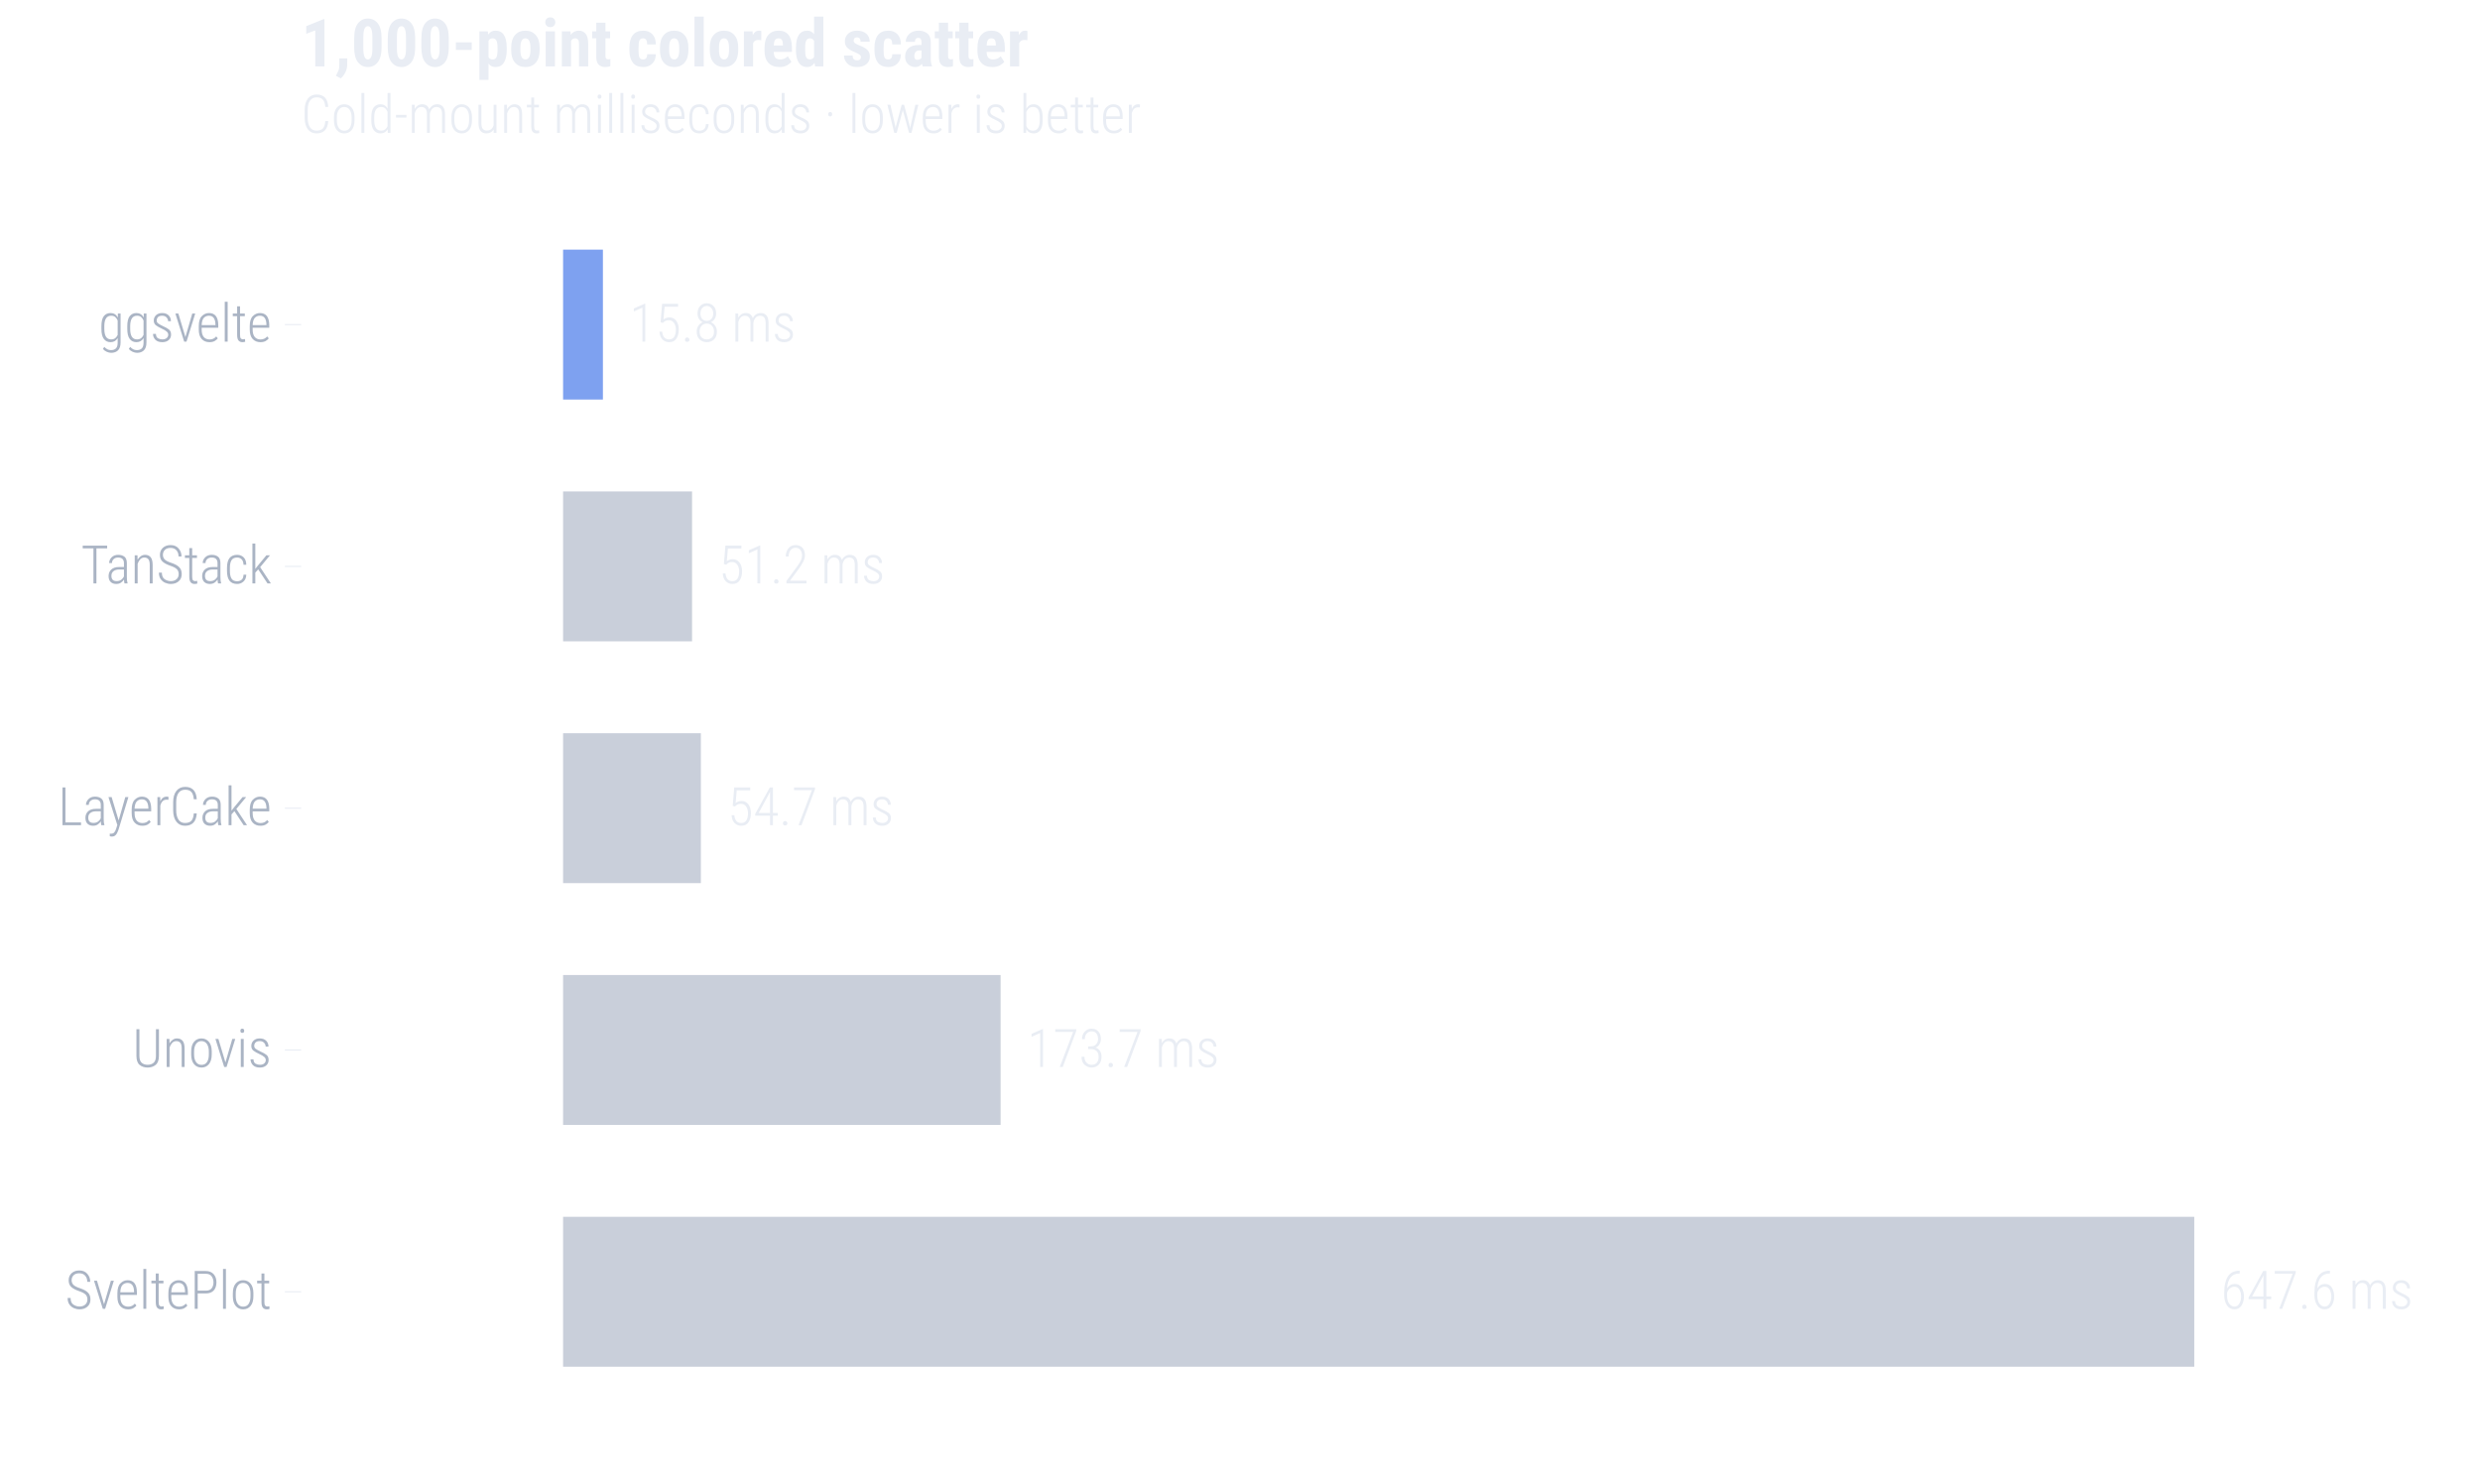
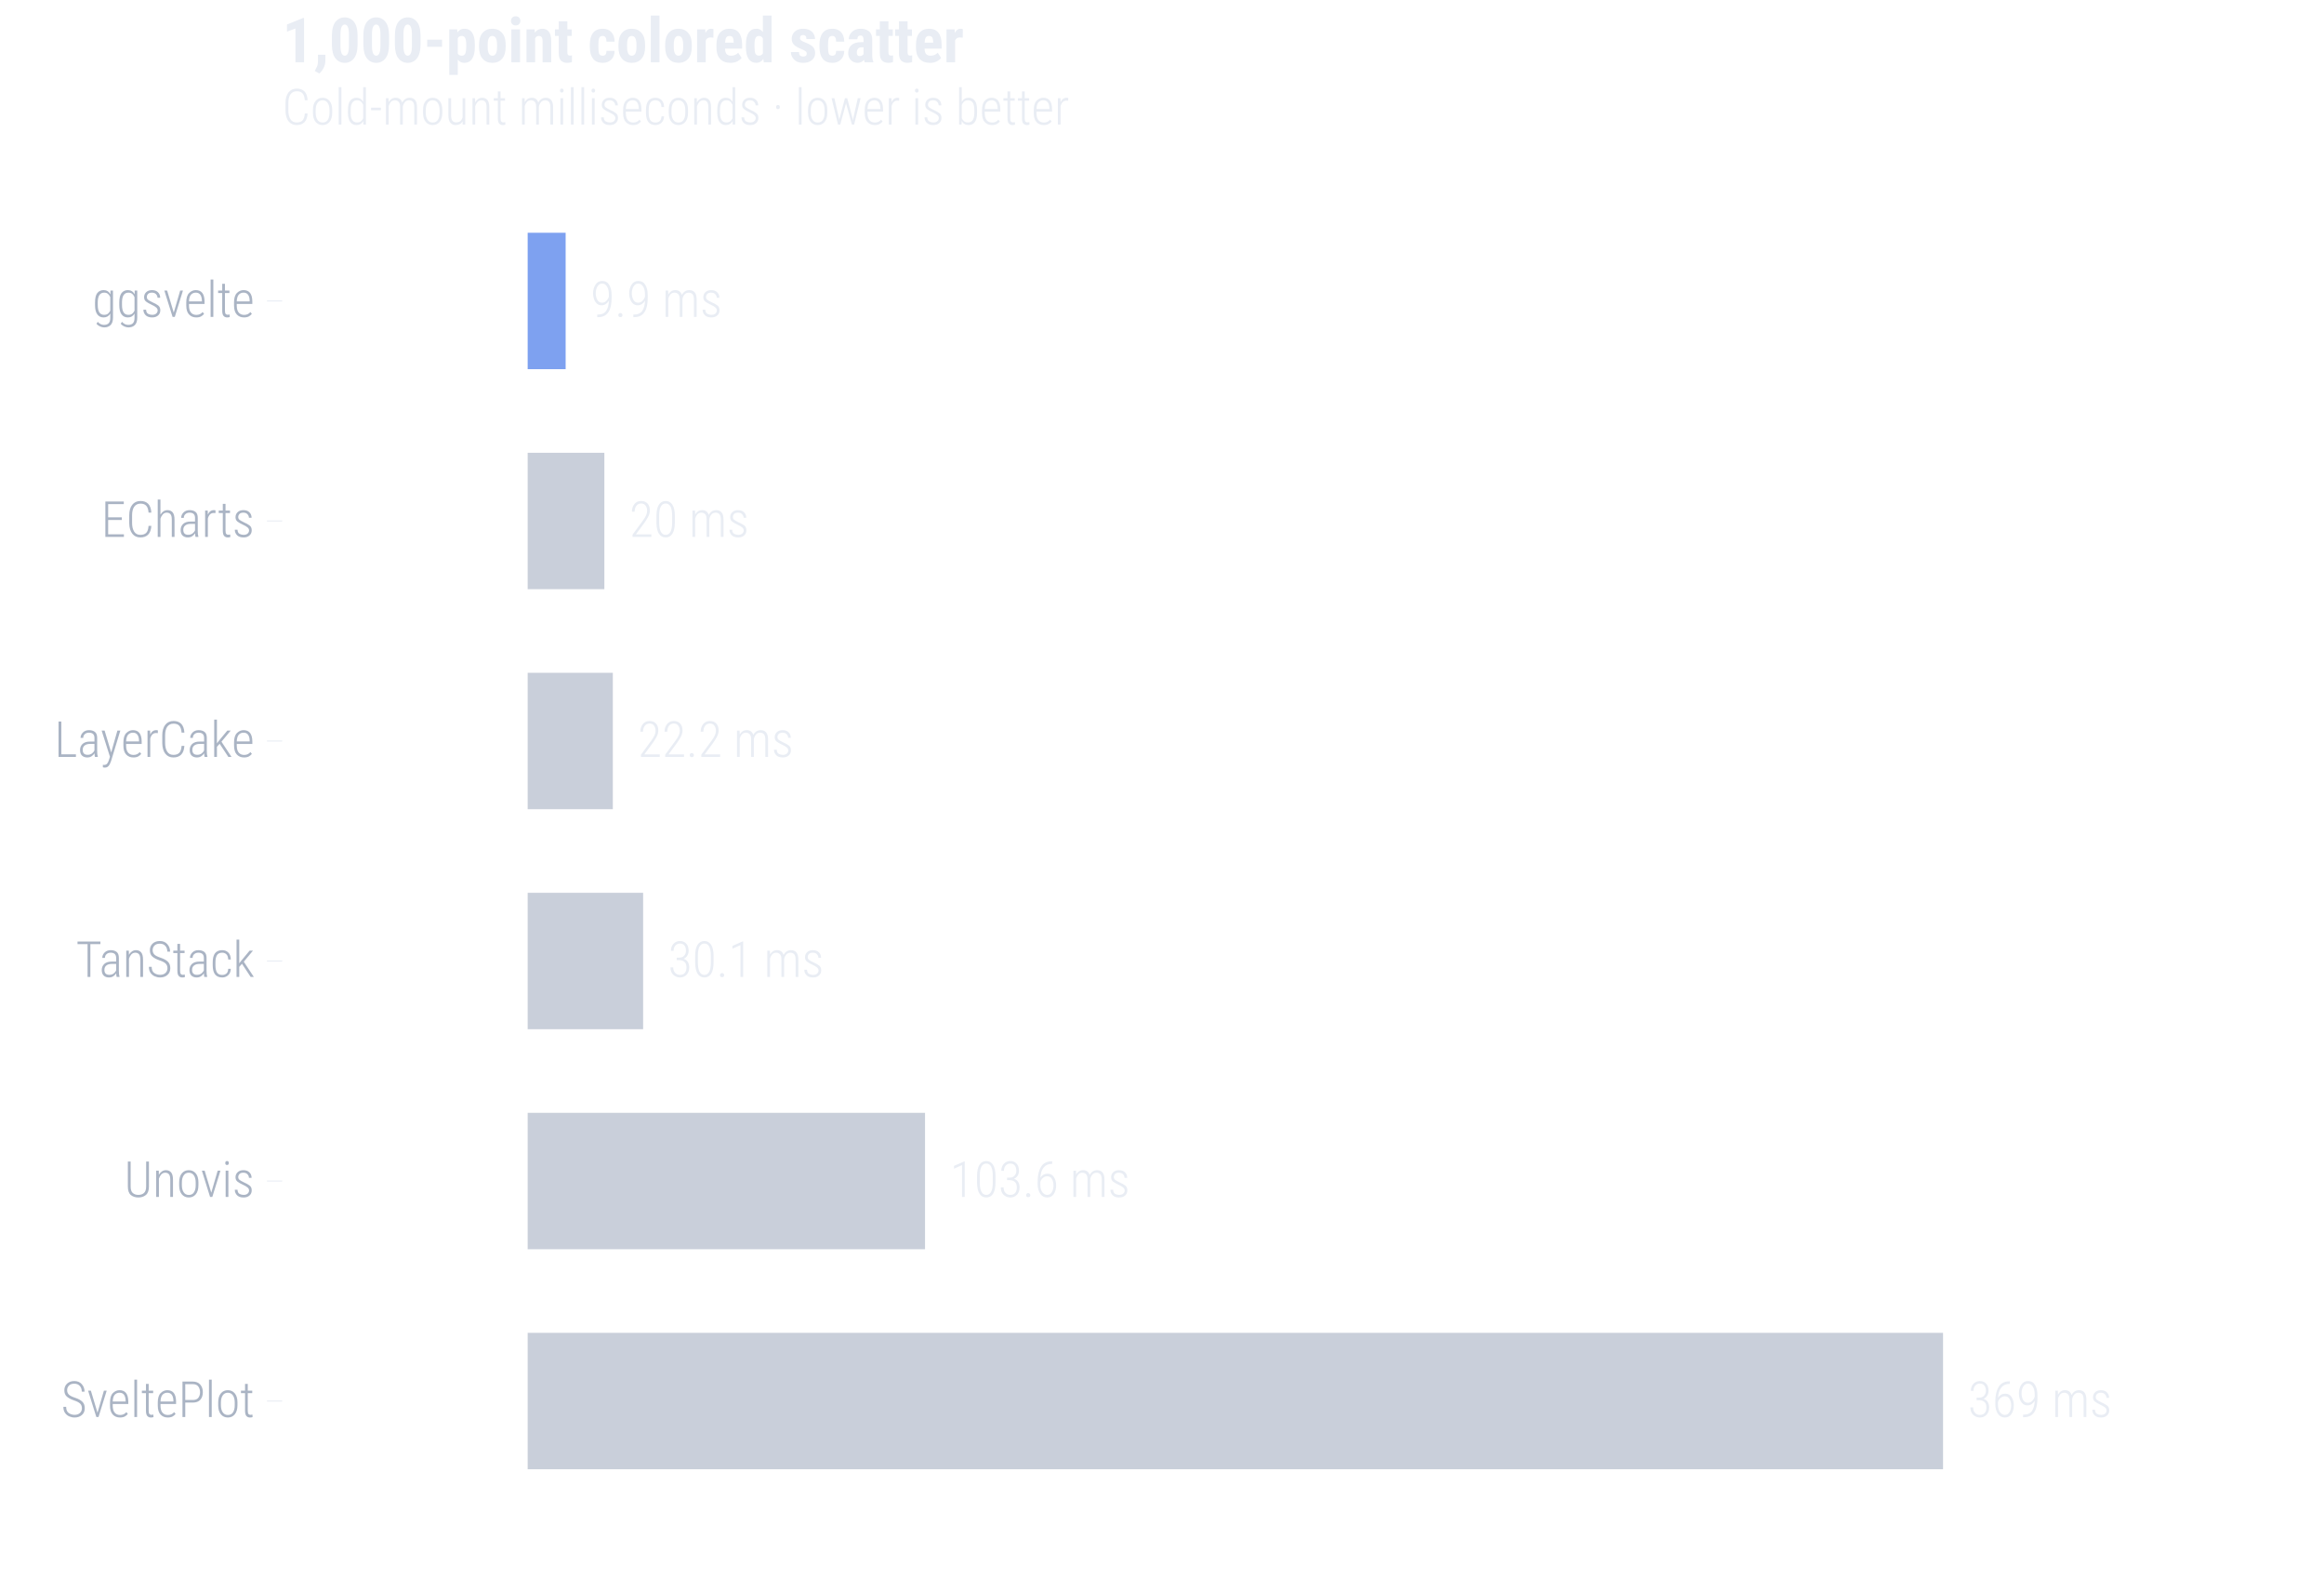
- <svg xmlns="http://www.w3.org/2000/svg" width="560" height="335" viewBox="0 0 560 335" role="img" aria-label="Bar chart of cold-mount time for a 1,000-point colored scatter: ggsvelte 15.8 ms, LayerCake 54.7 ms, TanStack 51.2 ms, Unovis 173.7 ms, SveltePlot 647.6 ms. Lower is better." class="gg-plot" font-family="&quot;Roboto Condensed&quot;, &quot;Arial Narrow&quot;, Arial, sans-serif" font-size="11" font-weight="300" text-rendering="optimizeLegibility" shape-rendering="geometricPrecision">
-   <rect class="gg-paper" width="560" height="335" fill="var(--gg-paper, transparent)" />
+ <svg xmlns="http://www.w3.org/2000/svg" width="560" height="380" viewBox="0 0 560 380" role="img" aria-label="Bar chart of cold-mount time for a 1,000-point colored scatter: ggsvelte 9.9 ms, ECharts 20 ms, LayerCake 22.2 ms, TanStack 30.1 ms, Unovis 103.6 ms, SveltePlot 369 ms. Lower is better." class="gg-plot" font-family="&quot;Roboto Condensed&quot;, &quot;Arial Narrow&quot;, Arial, sans-serif" font-size="11" font-weight="300" text-rendering="optimizeLegibility" shape-rendering="geometricPrecision">
+   <rect class="gg-paper" width="560" height="380" fill="var(--gg-paper, transparent)" />
  <text class="gg-title" x="68" y="15" font-size="15" font-weight="700" fill="var(--gg-ink, #e9edf4)">1,000-point colored scatter</text>
  <text class="gg-subtitle" x="68" y="30" font-size="12" font-weight="300" fill="var(--gg-ink, #e9edf4)">Cold-mount milliseconds · lower is better</text>
  <defs>
    <clipPath id="gg-clip-0">
-       <rect width="488" height="273" />
+       <rect width="488" height="318" />
    </clipPath>
  </defs>
  <g class="gg-panel" data-panel="0" transform="translate(68,46)">
-     <rect class="gg-panel-background" width="488" height="273" fill="var(--gg-panel, transparent)" />
+     <rect class="gg-panel-background" width="488" height="318" fill="var(--gg-panel, transparent)" />
    <g class="gg-grid" stroke="var(--gg-grid, transparent)" stroke-width="0.25" vector-effect="non-scaling-stroke">
-       <line x1="59.15" y1="0" x2="59.15" y2="273" />
-       <line x1="172.9" y1="0" x2="172.9" y2="273" />
-       <line x1="286.66" y1="0" x2="286.66" y2="273" />
-       <line x1="400.41" y1="0" x2="400.41" y2="273" />
-       <line x1="0" y1="27.3" x2="488" y2="27.3" />
-       <line x1="0" y1="81.9" x2="488" y2="81.9" />
-       <line x1="0" y1="136.5" x2="488" y2="136.5" />
-       <line x1="0" y1="191.1" x2="488" y2="191.1" />
-       <line x1="0" y1="245.7" x2="488" y2="245.7" />
+       <line x1="59.15" y1="0" x2="59.15" y2="318" />
+       <line x1="151.58" y1="0" x2="151.58" y2="318" />
+       <line x1="244" y1="0" x2="244" y2="318" />
+       <line x1="336.42" y1="0" x2="336.42" y2="318" />
+       <line x1="428.85" y1="0" x2="428.85" y2="318" />
+       <line x1="0" y1="26.5" x2="488" y2="26.5" />
+       <line x1="0" y1="79.5" x2="488" y2="79.5" />
+       <line x1="0" y1="132.5" x2="488" y2="132.5" />
+       <line x1="0" y1="185.5" x2="488" y2="185.5" />
+       <line x1="0" y1="238.5" x2="488" y2="238.5" />
+       <line x1="0" y1="291.5" x2="488" y2="291.5" />
    </g>
    <g class="gg-marks" clip-path="url(#gg-clip-0)">
      <g class="gg-batch gg-rects" data-layer="0">
-         <rect x="59.15" y="10.37" width="8.99" height="33.85" fill="#7ea1f0" />
-         <rect x="59.15" y="119.57" width="31.11" height="33.85" fill="#c9cfda" />
-         <rect x="59.15" y="64.97" width="29.12" height="33.85" fill="#c9cfda" />
-         <rect x="59.15" y="174.17" width="98.79" height="33.85" fill="#c9cfda" />
-         <rect x="59.15" y="228.77" width="368.33" height="33.85" fill="#c9cfda" />
+         <rect x="59.15" y="10.07" width="9.15" height="32.86" fill="#7ea1f0" />
+         <rect x="59.15" y="63.07" width="18.48" height="32.86" fill="#c9cfda" />
+         <rect x="59.15" y="116.07" width="20.52" height="32.86" fill="#c9cfda" />
+         <rect x="59.15" y="169.07" width="27.82" height="32.86" fill="#c9cfda" />
+         <rect x="59.15" y="222.07" width="95.75" height="32.86" fill="#c9cfda" />
+         <rect x="59.15" y="275.07" width="341.05" height="32.86" fill="#c9cfda" />
      </g>
      <g class="gg-batch gg-glyphs" data-layer="1" font-size="12" text-anchor="start">
-         <text x="74.14" y="27.3" dy="0.32em" fill="var(--gg-ink, #e9edf4)">15.8 ms</text>
-         <text x="96.26" y="136.5" dy="0.32em" fill="var(--gg-ink, #e9edf4)">54.7 ms</text>
-         <text x="94.27" y="81.9" dy="0.32em" fill="var(--gg-ink, #e9edf4)">51.2 ms</text>
-         <text x="163.95" y="191.1" dy="0.32em" fill="var(--gg-ink, #e9edf4)">173.7 ms</text>
-         <text x="433.48" y="245.7" dy="0.32em" fill="var(--gg-ink, #e9edf4)">647.6 ms</text>
+         <text x="74.3" y="26.5" dy="0.32em" fill="var(--gg-ink, #e9edf4)">9.9 ms</text>
+         <text x="83.64" y="79.5" dy="0.32em" fill="var(--gg-ink, #e9edf4)">20 ms</text>
+         <text x="85.67" y="132.5" dy="0.32em" fill="var(--gg-ink, #e9edf4)">22.2 ms</text>
+         <text x="92.97" y="185.5" dy="0.32em" fill="var(--gg-ink, #e9edf4)">30.1 ms</text>
+         <text x="160.9" y="238.5" dy="0.32em" fill="var(--gg-ink, #e9edf4)">103.6 ms</text>
+         <text x="406.2" y="291.5" dy="0.32em" fill="var(--gg-ink, #e9edf4)">369 ms</text>
      </g>
    </g>
-     <rect class="gg-panel-border" width="488" height="273" fill="none" stroke="var(--gg-panelBorder, transparent)" stroke-width="0.5" vector-effect="non-scaling-stroke" />
+     <rect class="gg-panel-border" width="488" height="318" fill="none" stroke="var(--gg-panelBorder, transparent)" stroke-width="0.5" vector-effect="non-scaling-stroke" />
  </g>
  <g class="gg-axis gg-axis-y" transform="translate(68,46)">
-     <g class="gg-tick" transform="translate(0,27.3)">
+     <g class="gg-tick" transform="translate(0,26.5)">
      <line x2="-3.67" stroke="var(--gg-tickColor, #e9edf4)" stroke-width="0.25" vector-effect="non-scaling-stroke" />
      <text x="-6.67" dy="0.32em" text-anchor="end" fill="var(--gg-axisText, #aab4c4)" font-size="12" font-weight="300">ggsvelte</text>
    </g>
-     <g class="gg-tick" transform="translate(0,81.9)">
+     <g class="gg-tick" transform="translate(0,79.5)">
+       <line x2="-3.67" stroke="var(--gg-tickColor, #e9edf4)" stroke-width="0.25" vector-effect="non-scaling-stroke" />
+       <text x="-6.67" dy="0.32em" text-anchor="end" fill="var(--gg-axisText, #aab4c4)" font-size="12" font-weight="300">ECharts</text>
+     </g>
+     <g class="gg-tick" transform="translate(0,132.5)">
+       <line x2="-3.67" stroke="var(--gg-tickColor, #e9edf4)" stroke-width="0.25" vector-effect="non-scaling-stroke" />
+       <text x="-6.67" dy="0.32em" text-anchor="end" fill="var(--gg-axisText, #aab4c4)" font-size="12" font-weight="300">LayerCake</text>
+     </g>
+     <g class="gg-tick" transform="translate(0,185.5)">
      <line x2="-3.67" stroke="var(--gg-tickColor, #e9edf4)" stroke-width="0.25" vector-effect="non-scaling-stroke" />
      <text x="-6.67" dy="0.32em" text-anchor="end" fill="var(--gg-axisText, #aab4c4)" font-size="12" font-weight="300">TanStack</text>
    </g>
-     <g class="gg-tick" transform="translate(0,136.5)">
-       <line x2="-3.67" stroke="var(--gg-tickColor, #e9edf4)" stroke-width="0.25" vector-effect="non-scaling-stroke" />
-       <text x="-6.67" dy="0.32em" text-anchor="end" fill="var(--gg-axisText, #aab4c4)" font-size="12" font-weight="300">LayerCake</text>
-     </g>
-     <g class="gg-tick" transform="translate(0,191.1)">
+     <g class="gg-tick" transform="translate(0,238.5)">
      <line x2="-3.67" stroke="var(--gg-tickColor, #e9edf4)" stroke-width="0.25" vector-effect="non-scaling-stroke" />
      <text x="-6.67" dy="0.32em" text-anchor="end" fill="var(--gg-axisText, #aab4c4)" font-size="12" font-weight="300">Unovis</text>
    </g>
-     <g class="gg-tick" transform="translate(0,245.7)">
+     <g class="gg-tick" transform="translate(0,291.5)">
      <line x2="-3.67" stroke="var(--gg-tickColor, #e9edf4)" stroke-width="0.25" vector-effect="non-scaling-stroke" />
      <text x="-6.67" dy="0.32em" text-anchor="end" fill="var(--gg-axisText, #aab4c4)" font-size="12" font-weight="300">SveltePlot</text>
    </g>
  </g>
</svg>
